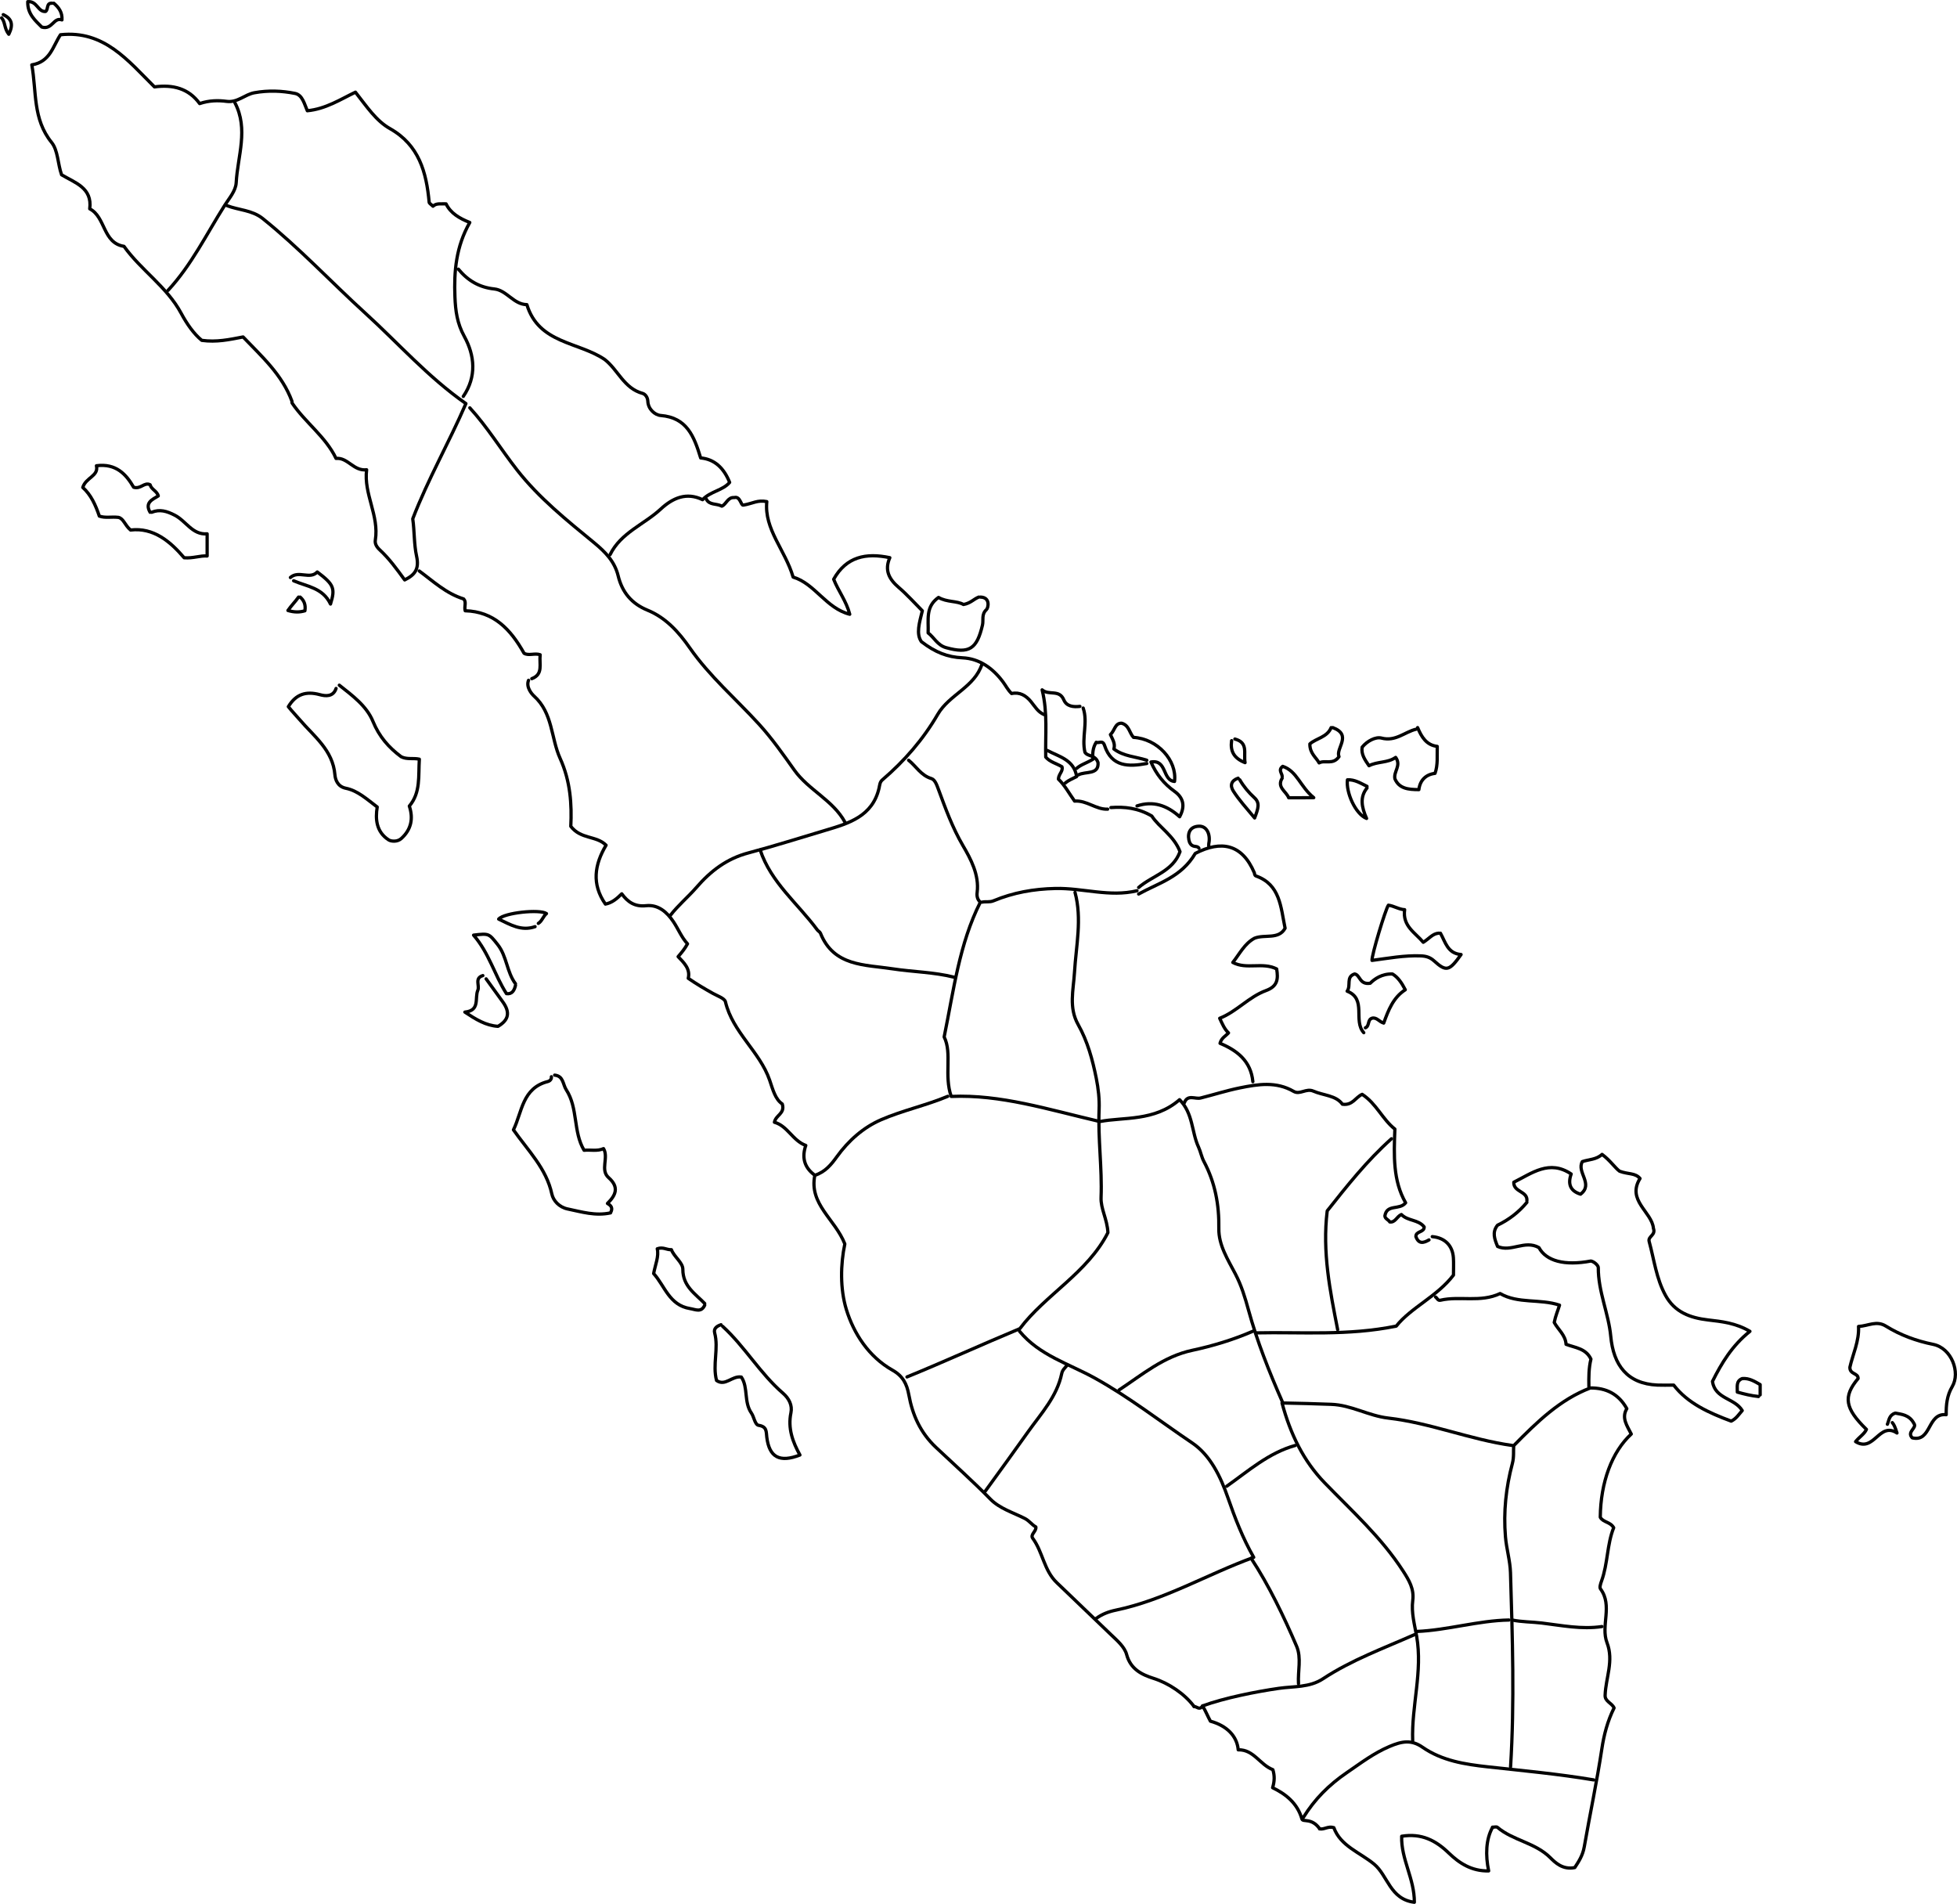
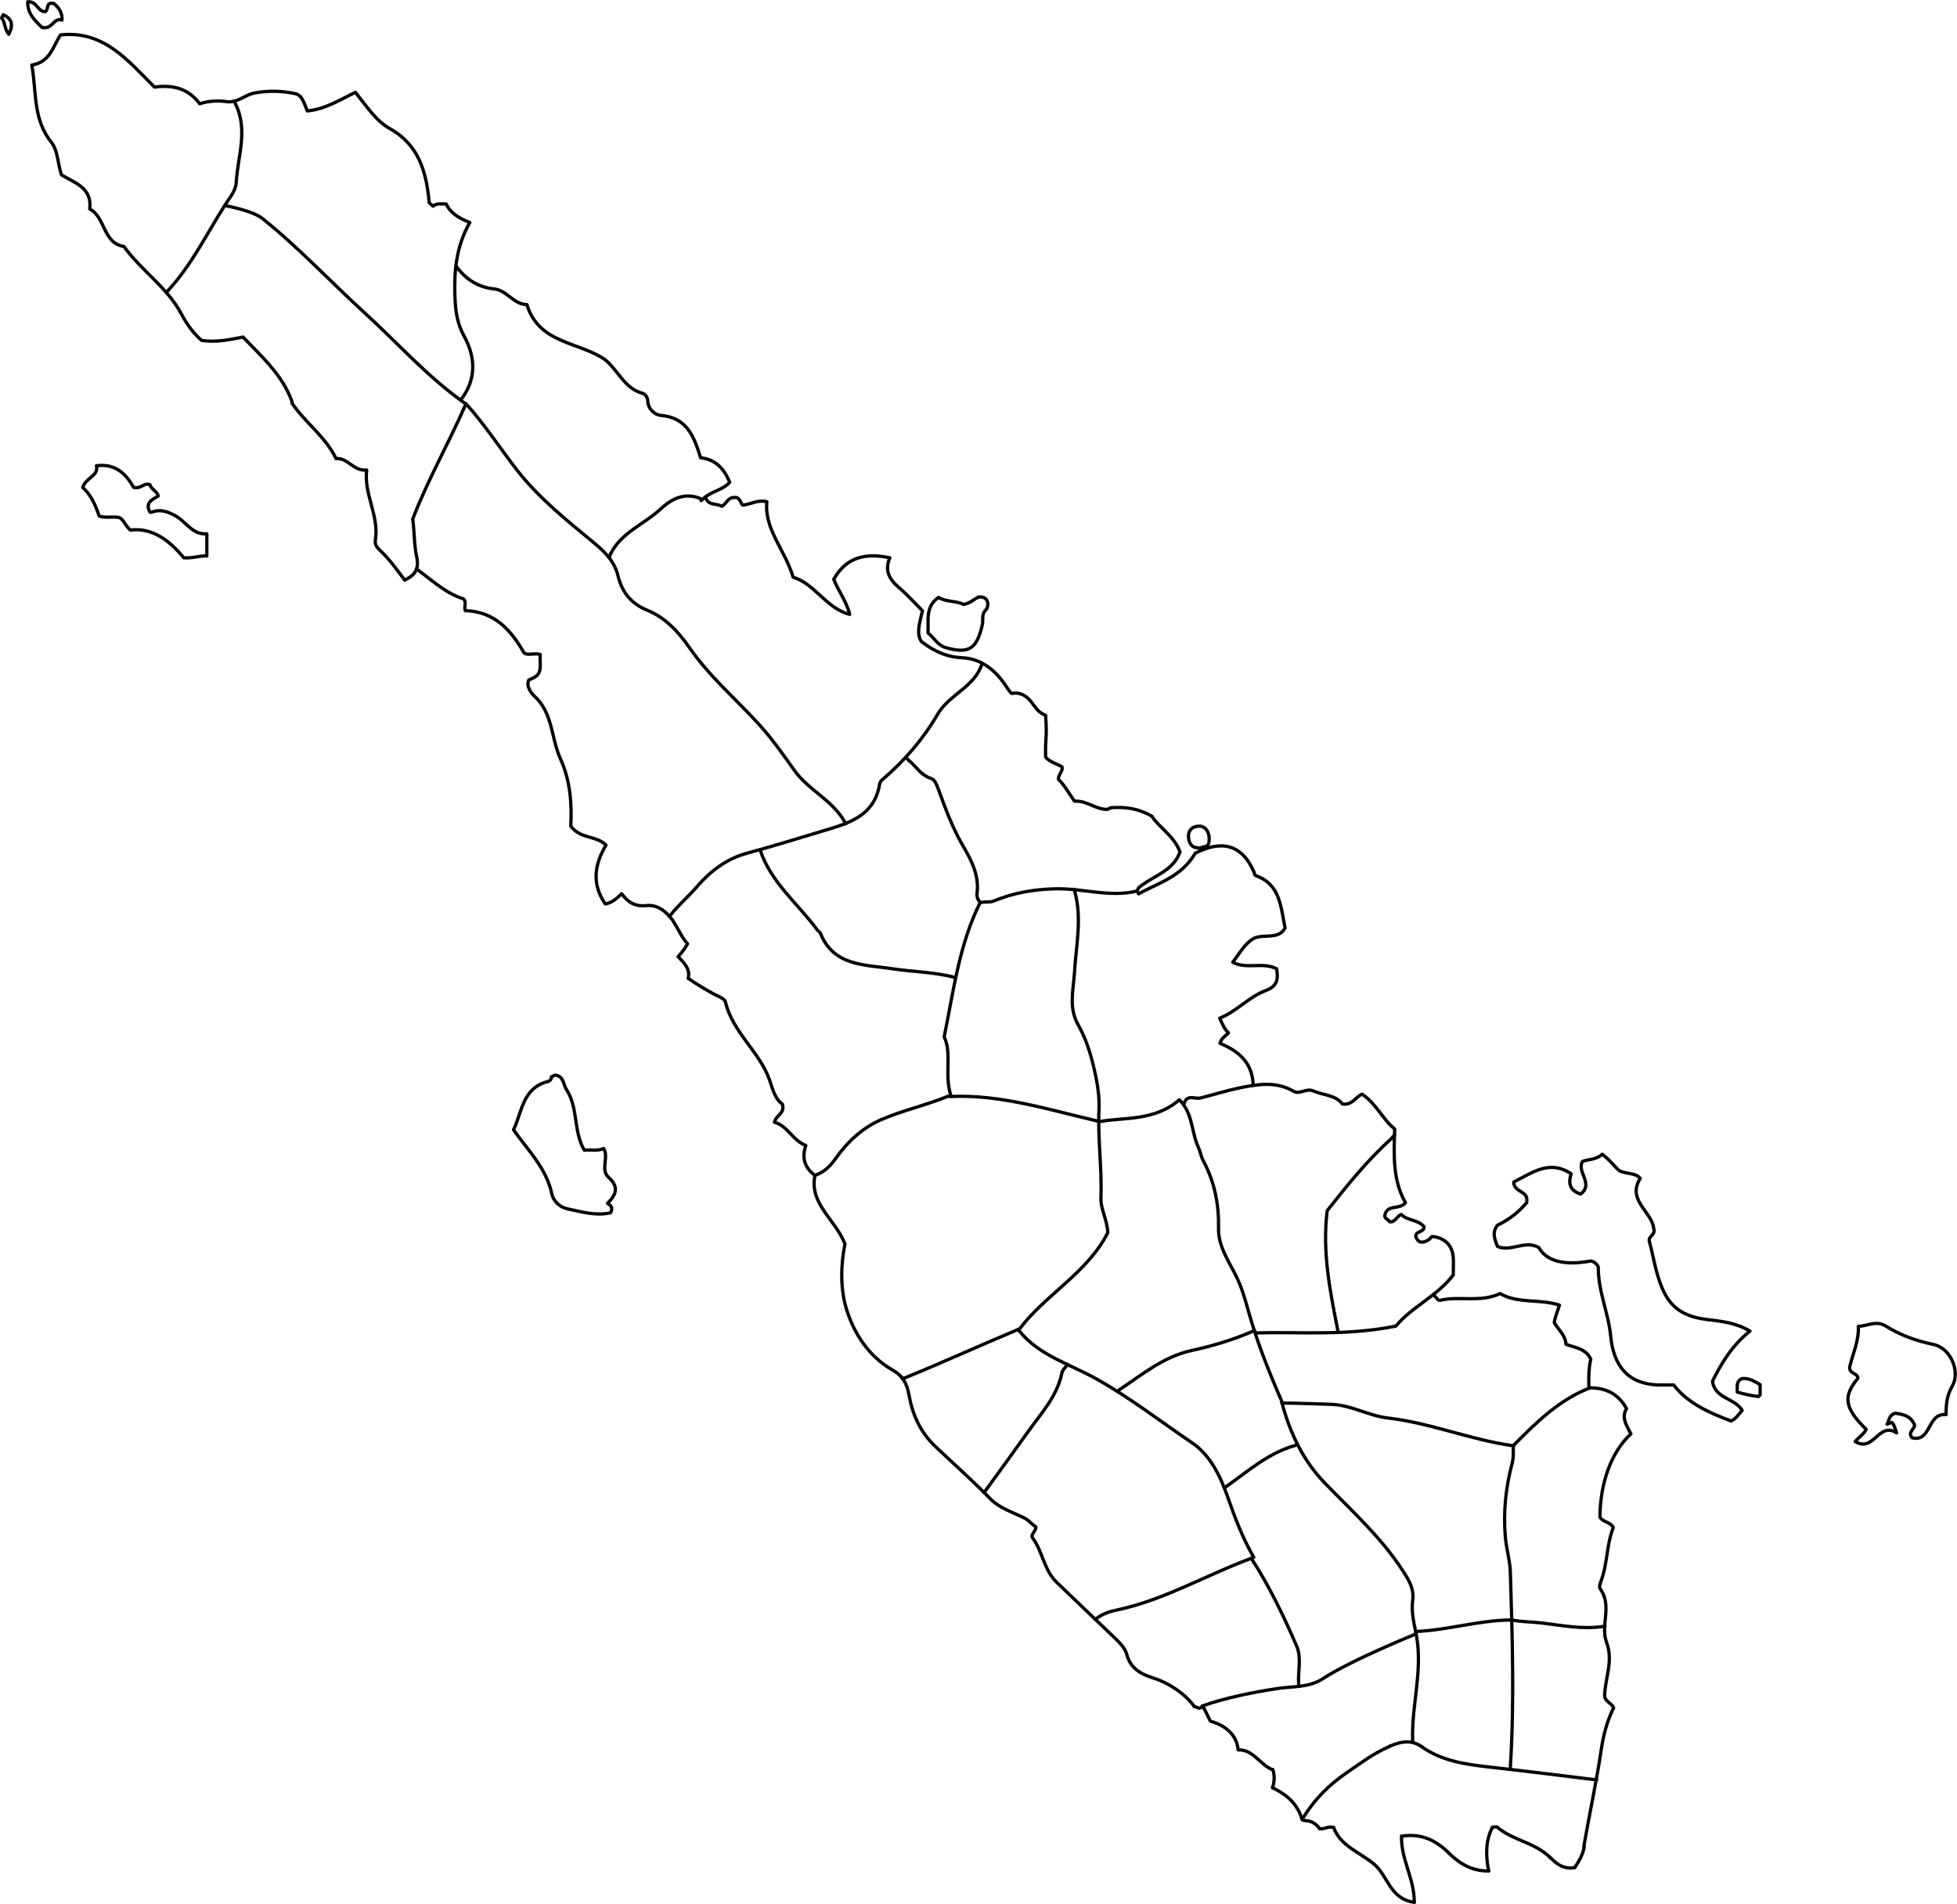
- <svg xmlns="http://www.w3.org/2000/svg" id="b" data-name="Layer 2" viewBox="0 0 1199.67 1166.98">
+ <svg xmlns="http://www.w3.org/2000/svg" id="b" version="1.1" viewBox="0 0 1199.7 1167">
  <defs>
    <style>
-       .d {
+       .st0 {
        fill: none;
        stroke: #000;
        stroke-linecap: round;
        stroke-linejoin: round;
        stroke-width: 2px;
      }
    </style>
  </defs>
-   <g id="c" data-name="Layer 1">
+   <g id="c">
    <g>
-       <path class="d" d="M284,242.98c8.3-12.12,7.03-25.14.62-36.79-4.41-8-5.39-15.65-5.74-24.21-.63-15.68.68-30.86,9.1-45.61-6.38-2.53-11.76-5.7-14.54-11.42-3.13.13-5.93-.56-8.01,1.45-1.09-1.09-2.28-1.71-2.35-2.43-1.69-18.41-6.19-35.06-24-45.12-8.56-4.84-14.04-13.27-21.19-22.35-9.05,4.33-18.17,10.3-29.5,11.38-1.7-3.81-2.92-9.67-7.45-10.6-8.12-1.66-16.53-1.96-24.97-.44-5.93,1.07-10.31,6.18-16.99,5.3-5.25-.69-10.72-.63-16.59,1.35-6.76-9.33-16.42-11.75-27.7-10.23-16.14-15.98-30.9-34.87-57.62-31.96-4.75,7.26-6.32,16.61-17.57,18.46,2.98,16.41.45,33.13,12.13,47.54,3.94,4.86,3.77,13.21,6.12,19.83,8.25,4.97,18.92,7.93,17.26,20.86,9.84,5.07,7.87,20.93,21,23,10.48,14.68,26.31,24.78,35.02,40.99,3.53,6.57,7.75,12.63,12.66,16.64,9.12,1.24,16.7-.44,25.33-2.09,11.32,11.87,23.96,23.04,29.97,39.47.11.29-.12.75.03.98,8.12,12.03,20.57,20.63,26.98,34.01,7.19-.73,10.74,7.92,18.75,6.95-1.89,14.82,7.76,28.06,5.34,43.07-.37,2.28.75,4.21,2.8,6.11,5.73,5.31,10.34,11.69,15.19,18.34,6.29-3.12,9.02-6.68,7.29-14.54-1.62-7.36-1.26-15.29-2.35-22.92,9.32-24.27,22.31-46.89,32.59-70.63-23.19-16.2-41.36-36.93-61.61-55.36-21.11-19.21-40.63-40.15-62.95-58.06-6.53-5.24-14.77-5.11-22.04-7.95" />
-       <path class="d" d="M640,437.98c-3.76-1.58-5.62-5.02-8.04-7.97-3.05-3.7-6.87-5.99-11.83-4.91-2.25-2.13-3.52-4.76-5.22-7.05-6.19-8.36-14.39-14.38-24.92-14.85-9.06-.4-16.72-3.35-25.17-9.91-3.34-4.77-1.24-11.55.58-18.91-4.72-4.72-9.29-9.88-14.47-14.32-5.82-4.99-8.88-10.43-5.46-18.23-14.7-3.12-26.72-.57-34.42,13.22,2.82,7.15,7.77,13.38,9.85,21.46-14.54-3.66-21.31-18.78-34.7-22.78-4.84-16.61-17.82-29.21-16.14-46.27-5.66-1.16-8.66,1.19-14.37,2.14-1.54.42-1.84-5.65-5.6-4.62-4.01-.34-4.89,4.19-7.6,5.26-3.41-1.78-7.57-.5-9.49-4.26" />
-       <path class="d" d="M208,419.98c8.04,6.35,16.77,12.78,20.61,22.16,3.84,9.39,9.72,16.06,17.31,21.69,3.57,1.84,7.57.66,11.14,1.51-.68,10.26.93,20.37-6.14,28.74,2.53,7.59,1.2,14.35-4.92,19.89-2.4,2.17-6.23,1.83-7.84.78-7.47-4.88-8.15-12.66-6.92-20.11-6.33-4.74-11.92-10.01-19.26-11.49-5.06-1.02-6.43-5.35-6.67-8.2-1.25-15.22-12.87-23.61-21.54-33.77-2.29-2.67-4.79-5.22-7.01-8.03,4.66-7.76,10.91-9.64,19.31-7.36,3.49.94,8.19,1.46,9.95-3.81" />
-       <path class="d" d="M1157,872.98c1.07-2.48.99-5.63,4.86-6.83,3.68.75,8.59.93,11.45,6.42,2,2.71-4.62,5.01-1.08,8.74,11.94,2.86,9.07-15.43,20.82-14.18-.08-6.02.44-11.72,3.72-17.28,5.05-8.55-.3-23.54-11.77-25.85-10.28-2.07-20.07-5.67-28.91-11.16-5.82-3.62-10.76-.11-16.78.19.47,9.04-3.58,17.23-5.3,25-.16,4.48,5.15,3.44,5.03,6.92-9.29,11.08-8.12,18.28,5.11,31.18-1.32,2.9-4.19,4.48-6.65,7.51,11.41,6.97,14.42-12.5,25.38-5.29-1.23-3.84-1.85-5.2-2.87-6.36" />
-       <path class="d" d="M288,249.98c10.8,11.8,19.11,25.5,28.94,38.05,13.53,17.29,30.56,30.91,47.3,44.66,7.05,5.8,12.59,11.6,14.71,20.3,2.47,10.16,8.32,17.06,18.03,21.04,11.27,4.62,19.21,13.53,25.85,23.07,12.15,17.44,28.21,31.19,42.37,46.7,8.1,8.87,14.85,18.56,21.74,28.23,8.74,12.27,23.71,18.4,31.06,31.96" />
-       <path class="d" d="M927,885.98c-25.79-3.6-50.16-13.82-76.02-16.79-12.1-1.39-22.62-8.01-34.97-8.42-9.7-.32-19.34-.68-30.11-.83,5.19,19.25,13.17,35.55,26.17,48.98,16.78,17.33,34.79,33.49,48.03,54,3.65,5.65,6.86,11.01,5.94,18.07-.97,7.44,1.14,14.87,2.38,21.92,3.81,21.71-3.21,42.69-2.42,64.07" />
-       <path class="d" d="M92,313.98c-3.33-5.83,1.23-7.72,5.02-10.01-.72-3.01-4.3-3.98-4.99-6.84-3.55-1.81-5.66,2.87-10.1,1.53-4.5-7.81-10.75-14.8-22.82-13.18,1.5,6.34-6.54,7.18-8.36,13.31,4.96,4.42,7.82,10.68,10.13,17.54,3.65,1.33,7.44.29,11.71.79,3.21.72,3.85,4.74,7.45,7.75,14.09-1.67,24.36,7.05,32.85,17.01,5.57.43,9.72-1.42,14.09-1.09,0-4.8,0-8.8,0-13.59-9.06.77-12.89-7.86-19.89-11.43-4.84-2.47-9.07-3.78-14.11-1.78" />
-       <path class="d" d="M324,416.98c-1.69,4.14,1.98,8.41,3.33,9.63,11.62,10.42,10.36,25.74,16.02,38.21,6.38,14.05,7.22,28.41,6.55,41.66,6.14,8.09,15.72,5.59,21.63,11.58-7.1,11.91-8.92,23.91-.41,36.09,4.06-.76,7.04-3.34,10.03-6.3,3.65,5.03,7.97,8.03,14.87,7.29,7.59-.82,12.97,4.06,16.86,9.91,2.95,4.45,4.94,9.55,8.57,13.46-1.7,3.09-3.55,5.29-5.75,7.86,3.58,3.72,7.59,7.53,6.21,13.27,5.01,3.49,10.05,6.43,15.13,9.27,2.76,1.55,7.17,3.02,7.66,5.13,4.43,18.74,21.05,30.47,27.09,48,2.02,5.87,3.4,11.67,7.75,14.63,1.82,5.98-3.97,6.69-4.81,11.21,8.08,2.23,11.2,11.3,19.23,14.2-2.42,7.03-1.15,13.15,5.04,17.89" />
-       <path class="d" d="M659,546.98c4.41,16.33.64,32.72-.32,48.98-.65,10.95-3.65,21.57,2.25,32.06,5.76,10.23,8.81,21.48,11.11,32.95,1.26,6.3,1.99,12.77,1.73,19-.76,18.06,1.9,35.99,1.2,54.01-.27,7.02,3.75,13.12,4.2,21.54-12.4,24.55-38.57,38.26-53.98,58.86-24.2,10.1-46.5,20.34-69.19,29.6" />
-       <path class="d" d="M936,736.98q-7.25,8.82-18,14c-3.5,4.33-1.74,8.67.04,13.02,8.29,3.73,16.63-4.18,25.36.71,4.42,8.16,15.55,11.29,31.87,8.22,2.16.44,4.51,2.81,4.51,4.05-.11,14.6,6.33,28.09,7.63,42.06,1.66,17.8,10.16,29.1,28.6,29.93,2.99.13,6,.02,9.99.02,8.64,11.2,21.6,16.98,35.23,22.08,3.09-1.43,4.85-4.35,6.78-6.48-4.63-7.73-16.65-7.02-18.25-17.86,5.59-11.2,12-21.93,22.97-30.7-8.9-5.2-17.39-6-25.73-6.99-10.91-1.29-20.35-4.71-26.02-15.04-5.66-10.32-6.97-21.91-10.01-33-.9-3.3,4.17-3.76,2.6-8.12-.88-10.03-16.57-17.13-8.21-30.54-3.04-3.53-7-2.42-12.52-4.45-2.69-1.95-5.98-6.85-10.77-10.32-3.55,3.3-8.08,3.04-12.07,4.42-3.7,6.5,7.08,13.72-1.1,19.97q-9.14-2.81-5.75-12.37c-13.39-9.01-24.07-.46-35.17,5.04-.25,6.17,8.56,5.37,8.03,11.36" />
-       <path class="d" d="M557,465.98c4.61,3.73,7.58,9.31,13.93,11.23,2.19.66,3.3,3.78,4.36,6.67,4.33,11.74,8.55,23.4,15.04,34.5,4.71,8.05,10.02,17.83,8.68,28.61-.28,2.27.12,4.4,1.96,5.98-12.88,25.53-16.3,53.74-22.19,82.61,5.02,10.18-.2,23.44,4.33,36.47,30.35-1.3,59,7.92,91.14,15.39,14.3-2.85,33.44.05,48.84-13.4,8.37,8.36,7.33,19.84,11.63,29.07,1.25,2.69,1.83,6.07,3.31,8.85,6.83,12.85,9.38,26.49,9.13,41.02-.18,10.26,5.6,19.14,10.13,27.84,3.74,7.17,5.91,14.36,8.03,22.07,5.27,19.22,12.65,37.81,20.68,56.09" />
-       <path class="d" d="M466,520.98c6.59,19.96,23.11,32.82,35.01,48.99.55.75,1.62,1.22,1.94,2.03,8.17,20.42,27.27,19.23,44.07,21.81,12.61,1.94,25.51,2,37.97,5.18" />
-       <path class="d" d="M625,815.98c12.11,14.78,30.36,19.96,46.16,28.72,20.99,11.64,39.82,26.35,59.58,39.67,11.27,7.59,17.55,20.84,22.01,33.7,4.3,12.37,8.94,24.46,15.79,36.49-28.56,10.38-54.69,26.16-84.55,32.37-4.4.92-8.39,2.44-11.99,5.06" />
-       <path class="d" d="M868,446.98c-6.99,1.73-12.53,7.68-21.11,5.42-3.54-.93-8.81,1.74-11.88,5.58-.68,4.4,1.67,7.69,4.21,11.37,5.21-2.71,11.45-1.63,16.34-5.11,3.61,5.03-1.41,8.64-.46,13.13,2.56,5.97,8.08,6.61,14.69,6.62.7-5.74,4.21-9.26,9.9-9.97,1.87-5.3,1.2-10.69,1.36-16.53-6.74-.8-9.66-5.88-12.03-11.51" />
-       <path class="d" d="M581,671.98c-13.35,5.6-27.67,8.64-40.85,14.34-10.84,4.69-20.02,12.81-27.13,22.67-3.44,4.76-7.02,9.28-13.52,11.42-3.65,17.7,12.48,26.92,18.39,42.06-2.64,12.51-2.96,27.5.96,40.25,4.51,14.64,13.68,28.89,28.24,37.1,6.36,3.58,8.81,8.39,10.04,15.14,2.24,12.33,7.04,23.16,16.67,32.24,11.14,10.49,22.58,20.71,33.32,31.67,5.67,5.78,13.87,8.2,21.03,11.82,2.87,1.45,4.34,3.88,6.84,5.23.44,2.73-3.63,4.65-1.89,7,6.19,8.38,6.77,19.57,14.78,27.2,11.1,10.56,22.07,21.26,33.17,31.82,3.84,3.65,8.37,7.57,9.58,12.15,2.41,9.09,9.39,12.38,16.45,14.63,9.36,2.98,19.08,9.46,24.91,17.27" />
-       <path class="d" d="M281,164.98c5.73,6.95,12.75,11.17,21.99,12.13,7.68.8,11.84,9.54,19.99,9.61,7.27,23.98,31.7,22.71,47.74,33.65,8.17,6.36,11.79,17.7,23.23,20.77,1.48.4,3.07,2.22,3.18,4.83.2,4.8,4.32,8.42,7.89,8.7,16.02,1.28,20.43,12.69,24.5,26.02,8.42.75,14.17,6.05,17.76,14.99-4.22,5-11.78,5.43-16.59,10.6-9.86-4.79-18.27-1.09-25.65,5.74-10.22,9.47-24.46,14.47-31.05,27.95" />
-       <path class="d" d="M882,571.98c-3.8.24-5.96,3.4-9.51,5.59-5-5.98-12.82-9.9-11.43-19.99-3.53-.16-6.51-2.31-9.95-2.75-1.76,2.4-10.35,30.75-10.04,33.84,9.94-1.29,19.84-3.19,29.94-2.77,3.17.13,5.63.84,8.05,3.03,7.51,6.79,9.33,6.37,16.6-3.86-8.28-.64-9.57-7.63-12.65-13.08" />
-       <path class="d" d="M926,1082.98c2.47-39.67,1.15-79.33-.05-119-.22-7.4-2.46-14.57-3.08-21.99-1.29-15.31.31-30.26,4.24-44.98,1.09-4.07.53-8.03.83-10.93,14.37-14.59,28.48-28.34,46.97-35.34,9.57-.07,17.3,3.59,22.35,12.69-3.43,5.67.2,10.51,2.73,15.55-11.85,10.91-18.78,29.5-19,51,1.76,3.21,6.24,2.79,8.22,6.43-4.13,10.24-3.54,21.89-7.39,32.51-.65,1.8-1.37,4.05-.7,4.96,7.66,10.36-.02,22.55,4.01,33.04,4.25,11.08-.77,21.39-1.16,32.06-.28,3.89,4.14,4.83,5.48,7.88-4.02,8.11-6.2,16.46-7.5,25.11-3.04,20.11-7.28,40.01-10.78,60.04-.96,5.51-3.61,9.3-5.81,12.7-7.43,1.5-12.03-3.09-15.03-6.08-9.3-9.26-22.78-10.45-32.4-18.59-.58-.49-1.95-.06-2.95-.06" />
-       <path class="d" d="M442,811.98c-2.45.77-4.63,2.28-3.91,4.98,2.56,9.64-1.4,19.42,1.16,29.19,5.37,3.81,9.54-3.05,15.21-2.09,4.34,6.47,1.4,15.27,6.21,22.15,1.51,2.16,2.13,7.09,4.38,7.43,5.16.79,4.58,3.87,5.01,7.33,1.53,12.27,7.88,15.7,20.31,10.86-4.46-8.06-7.49-16.33-5.52-25.88.95-4.59-1.18-8.8-4.86-11.98-14.04-12.12-23.36-28.51-37-41" />
-       <path class="d" d="M602,406.98c-4.51,14.25-20.07,18.67-27.17,30.9-8.85,15.25-20.4,28.56-33.86,40.07-1.67,1.43-1.64,3.12-2.07,5.01-3.98,17.41-18.57,21.71-32.92,25.97-15.67,4.65-31.27,9.64-47.05,13.81-13.41,3.54-23.26,11.1-32,21.19-5.09,5.87-11.15,10.88-15.93,17.06" />
-       <path class="d" d="M432,798.98c-5.83-6.07-13.43-10.54-13.41-21,0-4.1-5.42-7.67-7.01-12-2.98.18-5.07-1.86-8.67-.55,1.08,4.75-1.16,9.5-2.22,15.18,6.83,7.52,9.5,19.38,22.3,21.47,3.54.58,6.91,2.58,9.02-2.11" />
-       <path class="d" d="M915,1119.98c-4.16,7.36-4.44,17.15-2.43,26.77-10.45.24-18.06-4.78-24.42-10.93-8.12-7.84-16.77-12.24-28.9-10.31-.47,13.97,7.86,25.99,7.77,40.47-14.96-1.86-16.23-16.39-24.7-23.4-8.64-7.15-20.57-11.05-24.66-22.34-3.49-1.12-5.89,1.31-8.67.74" />
-       <path class="d" d="M257,349.98c8.59,6.31,16.45,13.8,27.22,17.13,1.87,1.96.23,4.57.95,7.25,17.5.45,27.87,11.37,36.08,26.05,2.8,1.71,6.66-.26,9.87.91-.65,5.73,2.06,11.96-5.12,14.66" />
-       <path class="d" d="M726,675.98c2.01-5.42,6.64-2.12,10.01-2.97,8-2.02,15.84-4.53,23.96-6.19,11.35-2.31,22.34-4.06,33.05,2.13,3.9,2.25,7.64-2.08,12.07-.16,6.3,2.73,13.84,2.54,17.84,8.03,6.25.92,8.12-4.38,12.11-6.05,8.71,5.66,12.58,15.53,20.04,21.28-.63,16.27-1.19,31.62,6.59,45.19-3.71,4.72-11.48.58-12.71,8,.04,1.83,2.17,2.31,2.99,3.74,3.41.47,4.31-3.37,7.12-4.55,3.99,4.1,10.39,2.98,13.96,7.6.12,3.48-5.19,2.44-5.06,5.93,1.69,4.74,4.72,3.94,8.03,2.03" />
-       <path class="d" d="M316,602.98c-5.4-7.2-5.26-16.89-10.95-24.04-5.38-6.76-5.2-6.9-14.74-5.76,9.46,10.91,12.77,24.26,20.15,35.86,3.38.48,4.81-1.87,5.54-5.06" />
-       <path class="d" d="M768,815.98c-11.95,5.18-24.5,8.99-37.07,11.67-17.67,3.77-30.68,14.92-44.93,24.33" />
-       <path class="d" d="M697,493.98c9.88-3.25,18.35-.39,26.14,6.64,3.56-6.58,2.28-11.69-3.18-15.59-6.51-4.66-11.2-10.57-14.41-17.97,9.92-1.69,6.9,11.28,14.45,11.92,1.64-12.98-10.55-26.15-25.16-27.01-2.51-2.73-2.66-7.43-7.24-8.68-4.12-.17-4.18,4.44-6.89,6.97,1.13,2.68,3.14,5.38,2.12,8.82,6.01,4.58,13.46,4.69,20.17,6.9" />
-       <path class="d" d="M338,659.98c.26,1.62-1.17,2.69-2.03,2.9-15.84,3.93-15.89,18.76-21.22,29.64,8.99,12.83,20.16,23.6,23.55,39.39.85,3.95,4.42,8.03,9.69,9.12,8.6,1.79,17.06,4.41,26.28,2.39.8-1.68,1.69-3.88-1.9-5.78,5.09-4.99,7.36-9.93.75-15.78-5.37-4.75.16-12.25-3.14-17.82-3.85,1.73-7.97.6-11.94,1-6.81-11.46-3.58-25.79-10.94-37.11-2.11-3.25-1.63-8.37-7.09-8.94" />
-       <path class="d" d="M654,836.98c-1.16,1.57-2.66,2.56-3.16,4.97-2.93,13.98-12.32,24.09-20.39,35.35-8.77,12.24-17.53,24.52-26.45,36.68" />
-       <path class="d" d="M698,543.98c8.38-7.28,20.97-9.78,25.36-21.95-3.65-9.83-12.92-14.94-17.29-21.86-8.66-5.01-16.75-5.77-25.07-5.18" />
-       <path class="d" d="M766.96,955.13c10.81,16.39,20.19,35.95,27.88,53.92,3.06,7.17.68,15.27,1.16,22.93" />
-       <path class="d" d="M837,629.98c2.67-1.11,1.14-5.02,4.15-5.9,2.85-.64,4.36,2.26,7.09,3,2.83-7.89,5.85-15.7,13.22-20.41-2.28-4.43-4.59-7.75-7.85-9.67-6.48-.23-10.99,3.01-13.66,5.67-6.67,1.05-6.13-5.21-9.56-5.69-5.5,1.82-2.01,7.08-4.58,10.55,12.21,4.77,3.51,18.07,10.2,25.45" />
-       <path class="d" d="M977,1090.98c-21.55-3.63-43.3-5.63-65-8.02-14.04-1.55-27.99-3.7-39.98-12.02-6.82-4.73-12.52-3.74-20.24-.46-9.78,4.16-17.59,10.19-26.12,16.01-11.07,7.56-19.8,16.36-26.67,27.48" />
-       <path class="d" d="M867,1001.98c-18.96,8.38-38.54,15.51-55.99,27.01-8.26,5.44-17.93,4.55-27.03,5.86-14.04,2.02-33.49,5.9-46.78,10.76" />
-       <path class="d" d="M853,697.98c-15.08,13.45-27.53,29.24-39.4,44.22-3.08,25.25,1.74,49,6.4,72.78" />
-       <path class="d" d="M698,547.98c11.97-6.67,26.17-10.27,34.72-24.89,15.87-8.21,28.7-5.81,36.22,11.92.19.45-.02,1.54,1.08,1.94,14.75,5.3,15.06,18.92,17.76,31.99-3.96,7.21-12.49,3.57-18.79,6.15-6.11,3.34-9.06,9.54-13.26,14.83,8.47,4.54,18.1-.41,26.88,3.98.99,6.07.7,10.61-6.53,13.26-10.53,3.86-18.03,12.92-28.39,16.99,1.73,3.67,2.92,6.63,5.4,8.95-1.7,1.92-4.37,3.08-5.19,6.39,10.53,4.38,18.94,10.93,20.12,23.5" />
-       <path class="d" d="M144,62.98c8.47,16.17,1.68,32.67.79,48.99-.28,5.1-4.33,9.59-7.03,13.86-11.17,17.65-20.37,36.65-34.76,52.15" />
-       <path class="d" d="M732,1045.98c1.67,0,3.33,2.54,5.2-.37,1.89,3.13,3.15,6.36,4.8,9.37,10.02,2.77,16.29,9.04,17.05,17.56,9.47-.29,13.3,9.16,21.23,12.17,1.1,3.61,1.1,6.94-.15,11.05,8.09,3.9,15.21,9.49,17.97,19.2.58,2.05,6-.98,10.91,6.02" />
-       <path class="d" d="M180,355.98c8.11,3.55,17.85,4.21,22.61,14.26,3.02-9.71,2-12.02-8.12-19.65-4.54,4.84-11.44-1.14-16.48,3.39" />
-       <path class="d" d="M697,545.98c-16.75,4.05-33.26-1.76-50.01-1.4-13.36.29-25.84,2.52-37.93,7.55-2.53,1.05-4.76.31-7.07.84" />
-       <path class="d" d="M880,794.98c1.01.66,1.4,2.36,3,1.98,11.84-2.76,24.48,1.6,36.59-4.1,11,6.4,24.4,3.1,36.42,7.12-.99,3.34-2.46,6.53-3.24,10.6,2.24,4.24,6.93,7.72,7.24,13.4,5.53,2.12,12.13,2.45,15.25,9.06-1.35,5.56-1.34,11.25-1.25,16.94" />
-       <path class="d" d="M925,992.98c-18.59.3-37.92,6.25-56.45,7" />
-       <path class="d" d="M982,996.98c-12.47,1.87-24.73-.7-36.98-2.17-6-.72-12.08-.61-18.02-1.83" />
-       <path class="d" d="M298,599.98c3.39,4.63,6.7,9.31,10.09,13.94,4.74,6.47,3.89,11.26-2.81,15.17-7.56-.53-13.47-4.21-20.31-8.73,9.51-.97,5.9-8.62,7.95-13.41,1.23-2.88-2.2-7.39,3.08-8.97" />
-       <path class="d" d="M878,757.98c7.66.69,12.46,5.41,12.96,13,.22,3.32.04,6.66.04,10.57-9.96,13.08-26.04,19.88-35.07,31.27-29.79,6.07-57.91,3.53-85.93,4.15" />
-       <path class="d" d="M703,467.98c-11.08,2.04-21.52,2.19-25.88-11.04-1.18-3.58-3.5-1.17-5.12-1.97-2.17,3.35-2.35,7.24-1.98,10.38-3.95,2.42-7.41,3.26-10.02,5.62" />
-       <path class="d" d="M794,885.98c-16.27,4.52-28.65,15.57-42,25" />
-       <path class="d" d="M838,481.98c-3.83-1.84-7.47-4.25-12-4-.98,7.59,4.83,20.95,11.73,23.68-3.06-6.91-4.25-13.11.27-18.68" />
-       <path class="d" d="M32,1.98c-3.82-.32-2.18,3.72-4.06,5.05-4.75.41-5.13-6.51-10.93-6-.24,7.67,4.91,11.79,8.6,15.56,6.48,1.87,7.22-6.23,12.37-4.39.31-4.53-1.88-7.6-4.98-10.21" />
-       <path class="d" d="M817,445.98c12.21,4.56,1.61,12.73,3.83,17.79-3.66,5.31-8.53,1.87-12.2,3.84-1.69-3.26-5.77-5.79-5.66-11.62,3.73-3.42,10.63-4.05,13.03-10" />
-       <path class="d" d="M664,433.98c3.05,8.9-1.05,18.06,1.09,27.14,1.78,2.8,6.38,1.37,8.02,6.32.52,7.71-7.68,5.12-12.11,7.54" />
-       <path class="d" d="M662,432.98c-4.05.45-8.16.04-9.89-4.05-2.79-6.58-9.09-2.47-13.27-6.09,3.53,14.34,1.86,27.79,2.21,41.2,2.59,3.1,6.64,3.9,9.95,5.94.85,2.77-2.11,4.44-2.17,7.58,3.93,3.78,6.64,8.9,9.91,13.46,7.48-.56,13.11,5.27,20.27,4.95" />
-       <path class="d" d="M786,475.98c0-2-2.66-4,.33-6.25,8.83,2.95,10.73,12.51,19.01,19.2-6.63.09-10.99.04-15.35.06-1.51-3.94-7.45-6.41-4-12" />
-       <path class="d" d="M330,565.98c2.34-1.44,2.92-4.35,5-6-4.02-2.83-25.95-.56-29.31,3.37,7.17,3.41,13.93,7.58,22.31,4.63" />
-       <path class="d" d="M183,365.98c-1.9,2.74-4.33,5.09-6.49,8.21,3.83,1.16,7.16,1.16,10.4.18.57-3.61-.45-6.27-2.91-8.39" />
-       <path class="d" d="M1079,854.98v-6.31c-3.34-1.91-6.71-4.07-11-3.69-3.94,1.57-2.89,5-3,8.29,4.22,1.2,8.54,2.25,13,2.71" />
-       <path class="d" d="M642,459.98c7.3,3.87,16.41,5.71,18.01,16-2.38,1.26-4.94,2.2-7.01,4" />
-       <path class="d" d="M741,518.98c0-.67-.11-1.36.02-2,1.11-5.39-1.11-10.72-6.01-10.57-6.71.2-7.17,5.98-5.8,9.85,1.84,3.91,4.72,1.54,5.78,3.72" />
-       <path class="d" d="M757,452.98c8.4,2.26,5.24,8.65,6.24,14.48-7.23-2.84-9.09-7.43-8.24-13.48" />
-       <path class="d" d="M1,10.98c2.3,2.57,1.53,6.5,4.39,10.01,2.87-5.84,1.95-9.53-3.39-12.01" />
-       <path class="d" d="M600,365.98c-3.01,1.12-5.04,3.81-9.4,4.54-3.93-2.31-10.15-1.31-15.28-4.33-8.12,5.71-6.04,13.6-6.36,21.76,3.51,2.57,5.65,7.54,11.04,9.03,14.24,3.96,18.89.73,22.29-13.95.67-2.91-.76-6.5,2.43-9.38,1.05-.94,2.64-7.53-3.72-7.68" />
-       <path class="d" d="M759,476.98c-4.26,1.44-5.14,4.5-2.92,7.95,3.47,5.39,7.78,10.13,13.03,16.44,2.14-5.73,3.44-9.11-.12-12.38-3.54-3.24-6.57-6.87-8.99-11.01" />
+       <path class="st0" d="M282.4,245.1s.1,0,1.6-2.1c8.3-12.1,7-25.1.6-36.8-4.4-8-5.4-15.6-5.7-24.2-.6-15.7.7-30.9,9.1-45.6-6.4-2.5-11.8-5.7-14.5-11.4-3.1.1-5.9-.6-8,1.4-1.1-1.1-2.3-1.7-2.4-2.4-1.7-18.4-6.2-35.1-24-45.1-8.6-4.8-14-13.3-21.2-22.3-9.1,4.3-18.2,10.3-29.5,11.4-1.7-3.8-2.9-9.7-7.4-10.6-8.1-1.7-16.5-2-25-.4-5.9,1.1-10.3,6.2-17,5.3-5.2-.7-10.7-.6-16.6,1.3-6.8-9.3-16.4-11.8-27.7-10.2-16.1-16-30.9-34.9-57.6-32-4.8,7.3-6.3,16.6-17.6,18.5,3,16.4.5,33.1,12.1,47.5,3.9,4.9,3.8,13.2,6.1,19.8,8.2,5,18.9,7.9,17.3,20.9,9.8,5.1,7.9,20.9,21,23,10.5,14.7,26.3,24.8,35,41,3.5,6.6,7.8,12.6,12.7,16.6,9.1,1.2,16.7-.4,25.3-2.1,11.3,11.9,24,23,30,39.5.1.3-.1.8,0,1,8.1,12,20.6,20.6,27,34,7.2-.7,10.7,7.9,18.8,7-1.9,14.8,7.8,28.1,5.3,43.1-.4,2.3.8,4.2,2.8,6.1,5.7,5.3,10.3,11.7,15.2,18.3,6.3-3.1,9-6.7,7.3-14.5-1.6-7.4-1.3-15.3-2.4-22.9,9.3-24.3,22.3-46.9,32.6-70.6-1.1-.7-2.1-1.5-3.2-2.3-21.7-15.8-39.1-35.5-58.4-53.1-21.1-19.2-40.6-40.2-62.9-58.1-6.5-5.2-23.3-8.1-23.3-8.1" />
+       <path class="st0" d="M641,438.6l-1-.6c-3.8-1.6-5.6-5-8-8-3-3.7-6.9-6-11.8-4.9-2.2-2.1-3.5-4.8-5.2-7-6.2-8.4-14.4-14.4-24.9-14.9-9.1-.4-16.7-3.4-25.2-9.9-3.3-4.8-1.2-11.5.6-18.9-4.7-4.7-9.3-9.9-14.5-14.3-5.8-5-8.9-10.4-5.5-18.2-14.7-3.1-26.7-.6-34.4,13.2,2.8,7.1,7.8,13.4,9.8,21.5-14.5-3.7-21.3-18.8-34.7-22.8-4.8-16.6-17.8-29.2-16.1-46.3-5.7-1.2-8.7,1.2-14.4,2.1-1.5.4-1.8-5.6-5.6-4.6-4-.3-4.9,4.2-7.6,5.3-3.4-1.8-7.6-.5-9.5-4.3l-.8-1.1" />
+       <path class="st0" d="M1157,873c1.1-2.5,1-5.6,4.9-6.8,3.7.8,8.6.9,11.4,6.4,2,2.7-4.6,5-1.1,8.7,11.9,2.9,9.1-15.4,20.8-14.2,0-6,.4-11.7,3.7-17.3,5.1-8.5-.3-23.5-11.8-25.8-10.3-2.1-20.1-5.7-28.9-11.2-5.8-3.6-10.8-.1-16.8.2.5,9-3.6,17.2-5.3,25-.2,4.5,5.2,3.4,5,6.9-9.3,11.1-8.1,18.3,5.1,31.2-1.3,2.9-4.2,4.5-6.7,7.5,11.4,7,14.4-12.5,25.4-5.3-1.2-3.8-1.8-5.2-2.9-6.4l-3,1Z" />
+       <path class="st0" d="M285.6,247.4c10.8,11.8,21.5,28.1,31.3,40.7,13.5,17.3,30.6,30.9,47.3,44.7,7,5.8,12.6,11.6,14.7,20.3,2.5,10.2,8.3,17.1,18,21,11.3,4.6,19.2,13.5,25.9,23.1,12.1,17.4,28.2,31.2,42.4,46.7,8.1,8.9,14.9,18.6,21.7,28.2,8.7,12.3,23.7,18.4,31.1,32l.5.8" />
+       <path class="st0" d="M927.9,886.1h-.9c-25.8-3.7-50.2-13.9-76-16.9-12.1-1.4-22.6-8-35-8.4-9.7-.3-19.3-.7-30.1-.8,5.2,19.2,13.2,35.5,26.2,49,16.8,17.3,34.8,33.5,48,54,3.7,5.7,6.9,11,5.9,18.1-1,7.4,1.1,14.9,2.4,21.9,3.8,21.7-3.2,42.7-2.4,64.1v1.1" />
+       <path class="st0" d="M92,314c-3.3-5.8,1.2-7.7,5-10-.7-3-4.3-4-5-6.8-3.6-1.8-5.7,2.9-10.1,1.5-4.5-7.8-10.8-14.8-22.8-13.2,1.5,6.3-6.5,7.2-8.4,13.3,5,4.4,7.8,10.7,10.1,17.5,3.6,1.3,7.4.3,11.7.8,3.2.7,3.8,4.7,7.4,7.8,14.1-1.7,24.4,7,32.8,17,5.6.4,9.7-1.4,14.1-1.1v-13.6c-9.1.8-12.9-7.9-19.9-11.4-4.8-2.5-9.1-3.8-14.1-1.8" />
+       <path class="st0" d="M658.5,545.1l.5,1.9c4.4,16.3.6,32.7-.3,49-.7,11-3.7,21.6,2.2,32.1,5.8,10.2,8.8,21.5,11.1,33,1.3,6.3,2,12.8,1.7,19-.8,18.1,1.9,36,1.2,54-.3,7,3.8,13.1,4.2,21.5-12.4,24.5-38.6,38.3-54,58.9-24.2,10.1-46.5,20.3-69.2,29.6l-2.8,1" />
+       <path class="st0" d="M936,737c-4.8,5.9-10.8,10.5-18,14-3.5,4.3-1.7,8.7,0,13,8.3,3.7,16.6-4.2,25.4.7,4.4,8.2,15.5,11.3,31.9,8.2,2.2.4,4.5,2.8,4.5,4-.1,14.6,6.3,28.1,7.6,42.1,1.7,17.8,10.2,29.1,28.6,29.9,3,.1,6,0,10,0,8.6,11.2,21.6,17,35.2,22.1,3.1-1.4,4.8-4.3,6.8-6.5-4.6-7.7-16.7-7-18.2-17.9,5.6-11.2,12-21.9,23-30.7-8.9-5.2-17.4-6-25.7-7-10.9-1.3-20.3-4.7-26-15-5.7-10.3-7-21.9-10-33-.9-3.3,4.2-3.8,2.6-8.1-.9-10-16.6-17.1-8.2-30.5-3-3.5-7-2.4-12.5-4.5-2.7-2-6-6.8-10.8-10.3-3.5,3.3-8.1,3-12.1,4.4-3.7,6.5,7.1,13.7-1.1,20-6.1-1.9-8-6-5.8-12.4-13.4-9-24.1-.5-35.2,5-.2,6.2,8.6,5.4,8,11.4" />
+       <path class="st0" d="M555.3,464.2l1.7,1.8c4.6,3.7,7.6,9.3,13.9,11.2,2.2.7,3.3,3.8,4.4,6.7,4.3,11.7,8.5,23.4,15,34.5,4.7,8,10,17.8,8.7,28.6-.3,2.3.1,4.4,2,6-12.9,25.5-16.3,53.7-22.2,82.6,5,10.2-.2,23.4,4.3,36.5,30.3-1.3,59,7.9,91.1,15.4,14.3-2.8,33.4,0,48.8-13.4,8.4,8.4,7.3,19.8,11.6,29.1,1.2,2.7,1.8,6.1,3.3,8.8,6.8,12.8,9.4,26.5,9.1,41-.2,10.3,5.6,19.1,10.1,27.8,3.7,7.2,5.9,14.4,8,22.1,5.3,19.2,12.7,37.8,20.7,56.1v1" />
+       <path class="st0" d="M466,521c6.6,20,23.1,32.8,35,49,.5.8,1.6,1.2,1.9,2,8.2,20.4,27.3,19.2,44.1,21.8,12.6,1.9,25.5,2,38,5.2l.9.3" />
+       <path class="st0" d="M624.2,814.8l.8,1.2c12.1,14.8,30.4,20,46.2,28.7,21,11.6,39.8,26.3,59.6,39.7,11.3,7.6,17.5,20.8,22,33.7,4.3,12.4,8.9,24.5,15.8,36.5-28.6,10.4-54.7,26.2-84.5,32.4-4.4.9-8.4,2.4-12,5.1l-.9.4" />
+       <path class="st0" d="M583.1,672h-2.1c-13.3,5.5-27.7,8.6-40.8,14.3-10.8,4.7-20,12.8-27.1,22.7-3.4,4.8-7,9.3-13.5,11.4-3.6,17.7,12.5,26.9,18.4,42.1-2.6,12.5-3,27.5,1,40.2,4.5,14.6,13.7,28.9,28.2,37.1,6.4,3.6,8.8,8.4,10,15.1,2.2,12.3,7,23.2,16.7,32.2,11.1,10.5,22.6,20.7,33.3,31.7,5.7,5.8,13.9,8.2,21,11.8,2.9,1.5,4.3,3.9,6.8,5.2.4,2.7-3.6,4.7-1.9,7,6.2,8.4,6.8,19.6,14.8,27.2,11.1,10.6,22.1,21.3,33.2,31.8,3.8,3.7,8.4,7.6,9.6,12.2,2.4,9.1,9.4,12.4,16.5,14.6,9.4,3,19.1,9.5,24.9,17.3" />
+       <path class="st0" d="M279.5,162.8l1.5,2.2c5.7,6.9,12.8,11.2,22,12.1,7.7.8,11.8,9.5,20,9.6,7.3,24,31.7,22.7,47.7,33.6,8.2,6.4,11.8,17.7,23.2,20.8,1.5.4,3.1,2.2,3.2,4.8.2,4.8,4.3,8.4,7.9,8.7,16,1.3,20.4,12.7,24.5,26,8.4.8,14.2,6,17.8,15-3.8,4.5-10.3,5.3-15.1,9.2s-1,.9-1.5,1.4c-9.9-4.8-18.3-1.1-25.6,5.7-10.2,9.5-24.5,14.5-31,28l-.5,1.9" />
+       <path class="st0" d="M917.9,1120c-.6-.5-2,0-3,0" />
+       <path class="st0" d="M950.3,1138.6c-9.3-9.3-22.8-10.4-32.4-18.6" />
+       <path class="st0" d="M965.4,1144.7c-7.4,1.5-12-3.1-15-6.1" />
+       <path class="st0" d="M971.2,1132c-1,5.5-3.6,9.3-5.8,12.7" />
+       <path class="st0" d="M925.9,1084.4v-1.5c2.5-39.7,1.2-79.3,0-119-.2-7.4-2.5-14.6-3.1-22-1.3-15.3.3-30.3,4.2-45,1.1-4.1.5-8,.8-10.9,14.4-14.6,28.5-28.3,47-35.3,9.6,0,17.3,3.6,22.3,12.7-3.4,5.7.2,10.5,2.7,15.5-11.8,10.9-18.8,29.5-19,51,1.8,3.2,6.2,2.8,8.2,6.4-4.1,10.2-3.5,21.9-7.4,32.5-.7,1.8-1.4,4-.7,5,7.7,10.4,0,22.5,4,33,4.2,11.1-.8,21.4-1.2,32.1-.3,3.9,4.1,4.8,5.5,7.9-4,8.1-6.2,16.5-7.5,25.1-3,20.1-7.3,40-10.8,60" />
+       <path class="st0" d="M410.4,561.7l.6-.7c4.8-6.2,10.8-11.2,15.9-17.1,8.7-10.1,18.6-17.7,32-21.2,15.8-4.2,31.4-9.2,47-13.8,14.3-4.3,28.9-8.6,32.9-26,.4-1.9.4-3.6,2.1-5,13.5-11.5,25-24.8,33.9-40.1,7.1-12.2,22.7-16.6,27.2-30.9" />
+       <path class="st0" d="M817.7,1120.2c-3.5-1.1-5.9,1.3-8.7.7" />
+       <path class="st0" d="M842.3,1142.6c-8.6-7.2-20.6-11.1-24.7-22.3" />
+       <path class="st0" d="M867,1166c-15-1.9-16.2-16.4-24.7-23.4" />
+       <path class="st0" d="M859.2,1125.5c-.5,14,7.9,26,7.8,40.5" />
+       <path class="st0" d="M888.2,1135.8c-8.1-7.8-16.8-12.2-28.9-10.3" />
+       <path class="st0" d="M912.6,1146.8c-10.5.2-18.1-4.8-24.4-10.9" />
+       <path class="st0" d="M915,1120c-4.2,7.4-4.4,17.2-2.4,26.8" />
+       <path class="st0" d="M255.3,348.7l1.7,1.3c8.6,6.3,16.5,13.8,27.2,17.1,1.9,2,.2,4.6,1,7.2,17.5.5,27.9,11.4,36.1,26,2.8,1.7,6.7-.3,9.9.9-.6,5.7,2.1,12-5.1,14.7l-2,1c-1.7,4.1,2,8.4,3.3,9.6,11.6,10.4,10.4,25.7,16,38.2,6.4,14,7.2,28.4,6.5,41.7,6.1,8.1,15.7,5.6,21.6,11.6-7.1,11.9-8.9,23.9-.4,36.1,4.1-.8,7-3.3,10-6.3,3.6,5,8,8,14.9,7.3,6.1-.7,10.8,2.4,14.4,6.6s1.7,2.2,2.5,3.3c3,4.5,4.9,9.5,8.6,13.5-1.7,3.1-3.5,5.3-5.8,7.9,3.6,3.7,7.6,7.5,6.2,13.3,5,3.5,10,6.4,15.1,9.3,2.8,1.5,7.2,3,7.7,5.1,4.4,18.7,21,30.5,27.1,48,2,5.9,3.4,11.7,7.8,14.6,1.8,6-4,6.7-4.8,11.2,8.1,2.2,11.2,11.3,19.2,14.2-2.4,7-1.1,13.2,5,17.9" />
+       <path class="st0" d="M769.1,815.6l-1.1.4c-12,5.2-24.5,9-37.1,11.7-17.7,3.8-30.7,14.9-44.9,24.3l-1,1" />
+       <path class="st0" d="M338,660c.3,1.6-1.2,2.7-2,2.9-15.8,3.9-15.9,18.8-21.2,29.6,9,12.8,20.2,23.6,23.5,39.4.9,4,4.4,8,9.7,9.1,8.6,1.8,17.1,4.4,26.3,2.4.8-1.7,1.7-3.9-1.9-5.8,5.1-5,7.4-9.9.8-15.8-5.4-4.8.2-12.2-3.1-17.8-3.9,1.7-8,.6-11.9,1-6.8-11.5-3.6-25.8-10.9-37.1-2.1-3.2-1.6-8.4-7.1-8.9l-2,1Z" />
+       <path class="st0" d="M603.1,914.8l.9-.9c8.9-12.2,17.7-24.4,26.5-36.7,8.1-11.3,17.5-21.4,20.4-35.3.5-2.4,2-3.4,3.2-5l.3-.6" />
+       <path class="st0" d="M767,955.1c10.8,16.4,20.2,36,27.9,53.9,3.1,7.2.7,15.3,1.2,22.9v1.7" />
+       <path class="st0" d="M851.8,1070.5c-9.8,4.2-17.6,10.2-26.1,16" />
+       <path class="st0" d="M872,1070.9c-6.8-4.7-12.5-3.7-20.2-.5" />
+       <path class="st0" d="M912,1083c-14-1.6-28-3.7-40-12" />
+       <path class="st0" d="M912,1083c21.7,2.4,66.8,8,66.8,8" />
+       <path class="st0" d="M854.9,695.6l-1.9,2.3c-15.1,13.5-27.5,29.2-39.4,44.2-3.1,25.2,1.7,49,6.4,72.8l.3,1.8" />
+       <path class="st0" d="M768.1,665.4v-2.4c-1.2-12.6-9.7-19.1-20.2-23.5.8-3.3,3.5-4.5,5.2-6.4-2.5-2.3-3.7-5.3-5.4-9,10.4-4.1,17.9-13.1,28.4-17,7.2-2.7,7.5-7.2,6.5-13.3-8.8-4.4-18.4.6-26.9-4,4.2-5.3,7.2-11.5,13.3-14.8,6.3-2.6,14.8,1.1,18.8-6.2-2.7-13.1-3-26.7-17.8-32-1.1-.4-.9-1.5-1.1-1.9-7.5-17.7-20.3-20.1-36.2-11.9-8.5,14.6-22.8,18.2-34.7,24.9l-1-2" />
+       <path class="st0" d="M143.4,61.9l.6,1.1c8.5,16.2,1.7,32.7.8,49-.3,5.1-4.3,9.6-7,13.9-11.2,17.6-20.4,36.7-34.8,52.2l-1.1,1.2" />
+       <path class="st0" d="M798.1,1115c.6,2.1,6-1,10.9,6" />
+       <path class="st0" d="M825.7,1086.5c-11.1,7.6-19.8,16.4-26.7,27.5l-.9,1c-2.8-9.7-9.9-15.3-18-19.2" />
+       <path class="st0" d="M780.3,1084.7c1.1,3.6,1.1,6.9-.2,11.1" />
+       <path class="st0" d="M732,1046c1.7,0,3.3,2.5,5.2-.4,1.9,3.1,3.2,6.4,4.8,9.4,10,2.8,16.3,9,17,17.6,9.5-.3,13.3,9.2,21.2,12.2" />
+       <path class="st0" d="M878.7,793.6l1.3,1.4c1,.7,1.4,2.4,3,2,11.8-2.8,24.5,1.6,36.6-4.1,11,6.4,24.4,3.1,36.4,7.1-1,3.3-2.5,6.5-3.2,10.6,2.2,4.2,6.9,7.7,7.2,13.4,5.5,2.1,12.1,2.5,15.2,9.1-1.3,5.6-1.3,11.2-1.2,16.9l.9.8" />
+       <path class="st0" d="M983.9,996.9h-.9c-12.5,2-25.7-.6-38-2.1-6-.7-12.1-.6-18-1.8h-2c-18.6.3-37.9,6.2-56.5,7h-.7l.3,1.5s-39.7,16-57.2,27.5c-8.3,5.4-17.9,4.6-27,5.9-14,2-33.5,5.9-46.8,10.8" />
+       <path class="st0" d="M725.6,677l.4-1c2-5.4,6.6-2.1,10-3,8-2,15.8-4.5,24-6.2,11.3-2.3,22.3-4.1,33,2.1,3.9,2.2,7.6-2.1,12.1-.2,6.3,2.7,13.8,2.5,17.8,8,6.2.9,8.1-4.4,12.1-6,8.7,5.7,12.6,15.5,20,21.3-.6,16.3-1.2,31.6,6.6,45.2-3.7,4.7-11.5.6-12.7,8,0,1.8,2.2,2.3,3,3.7,3.4.5,4.3-3.4,7.1-4.5,4,4.1,10.4,3,14,7.6.1,3.5-5.2,2.4-5.1,5.9,1.7,4.7,4.7,3.9,8,2l2-2c7.7.7,12.5,5.4,13,13,.2,3.3,0,6.7,0,10.6-10,13.1-26,19.9-35.1,31.3-29.8,6.1-57.9,3.5-85.9,4.2" />
+       <path class="st0" d="M660,471" />
+       <path class="st0" d="M795.3,885.2l-1.3.8c-16.3,4.5-28.7,15.6-42,25l-1.5,1" />
+       <path class="st0" d="M32,2c-3.8-.3-2.2,3.7-4.1,5.1-4.8.4-5.1-6.5-10.9-6-.2,7.7,4.9,11.8,8.6,15.6,6.5,1.9,7.2-6.2,12.4-4.4.3-4.5-1.9-7.6-5-10.2h-1Z" />
+       <path class="st0" d="M661,475" />
+       <path class="st0" d="M641,438.6c1,14.2-.3,12.1,0,25.5,2.6,3.1,6.6,3.9,10,5.9.8,2.8-2.1,4.4-2.2,7.6,3.9,3.8,6.6,8.9,9.9,13.5,7.5-.6,13.1,5.3,20.3,5l2-1c8.3-.6,16.4.2,25.1,5.2,4.4,6.9,13.6,12,17.3,21.9-4.4,12.2-17,14.7-25.4,22l-1,2c-16.8,4-33.3-1.8-50-1.4-13.4.3-25.8,2.5-37.9,7.5-2.5,1-4.8.3-7.1.8" />
+       <path class="st0" d="M1079,855v-6.3c-3.3-1.9-6.7-4.1-11-3.7-3.9,1.6-2.9,5-3,8.3,4.2,1.2,8.5,2.2,13,2.7l1-1Z" />
+       <path class="st0" d="M740.1,518.6c0-.7.8-.9.9-1.6,1.1-5.4-1.1-10.7-6-10.6-6.7.2-7.2,6-5.8,9.8,1.8,3.9,4.2,3.1,5.8,3.7l5.1-1.4Z" />
+       <path class="st0" d="M1,11c2.3,2.6,1.5,6.5,4.4,10,2.9-5.8,2-9.5-3.4-12l-1,2Z" />
+       <path class="st0" d="M600,366c-3,1.1-5,3.8-9.4,4.5-3.9-2.3-10.2-1.3-15.3-4.3-8.1,5.7-6,13.6-6.4,21.8,3.5,2.6,5.7,7.5,11,9,14.2,4,18.9.7,22.3-14,.7-2.9-.8-6.5,2.4-9.4,1-.9,2.6-7.5-3.7-7.7h-1Z" />
    </g>
  </g>
</svg>
